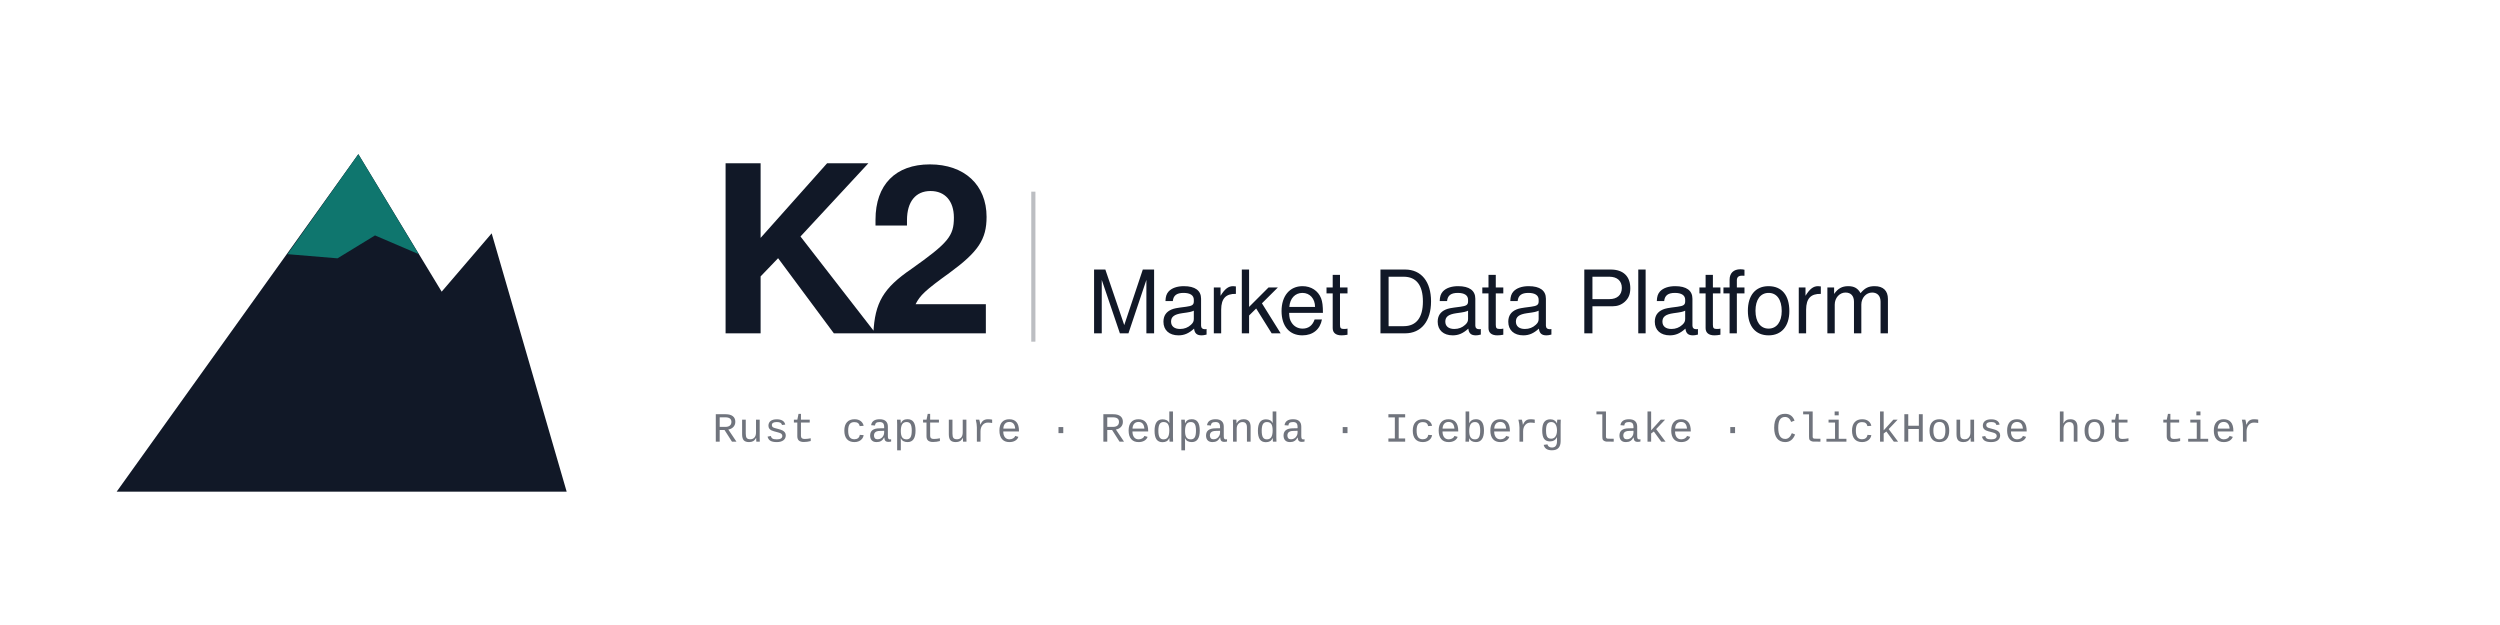
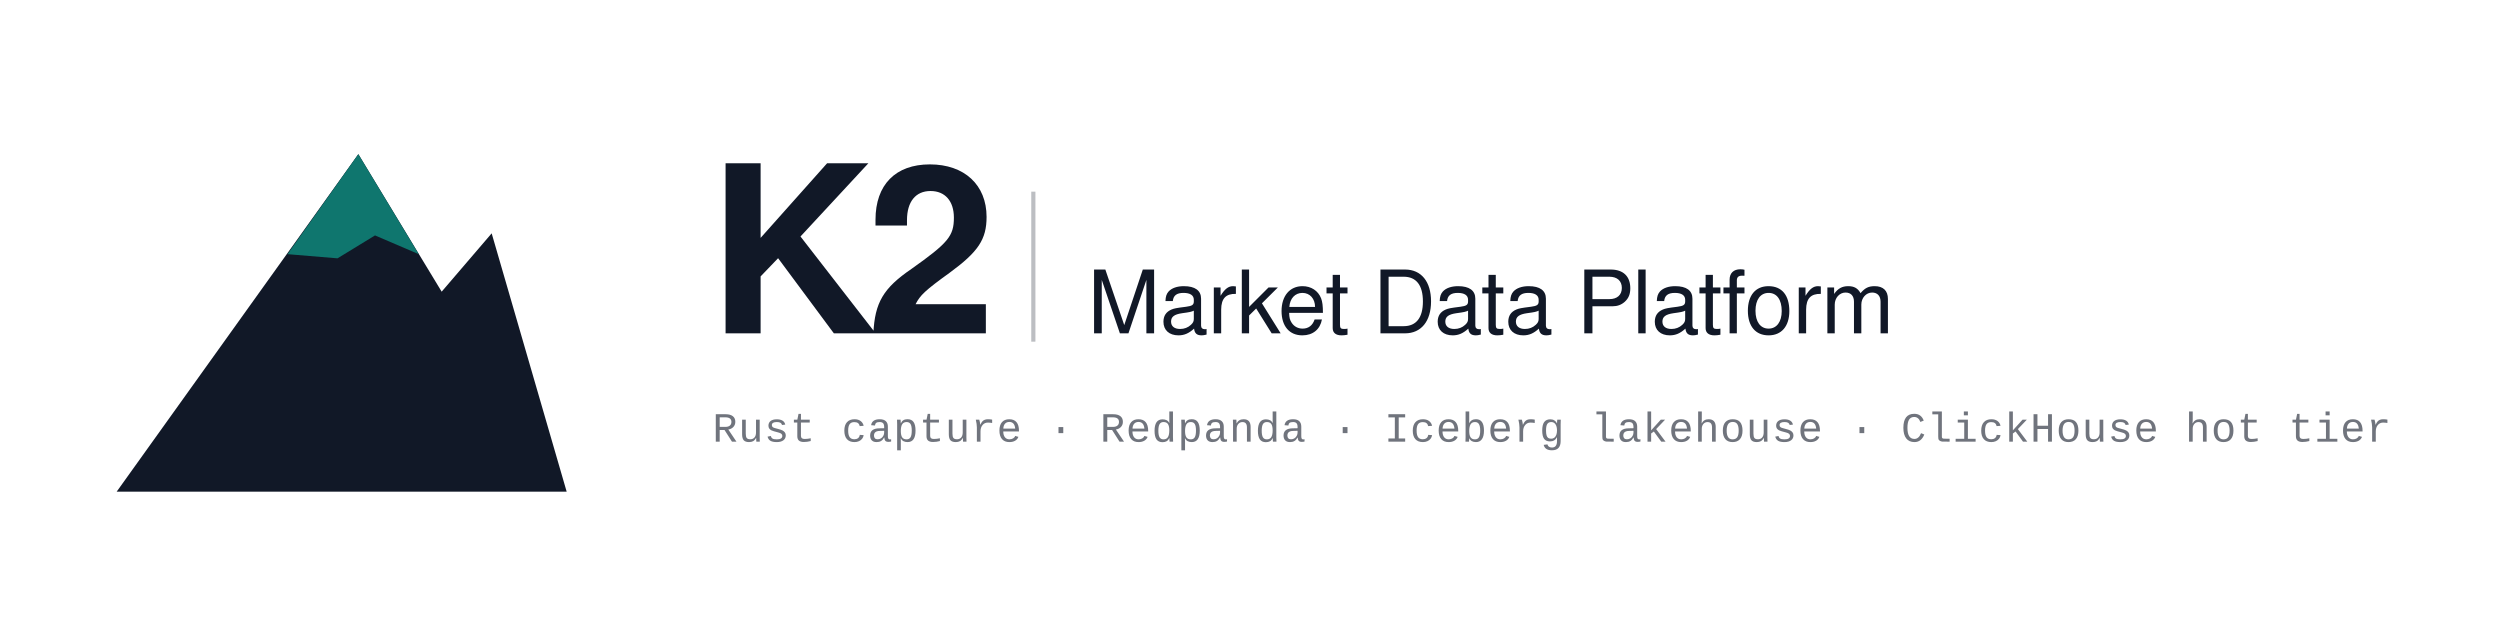
<svg xmlns="http://www.w3.org/2000/svg" viewBox="0 0 1200 300" width="1200" height="300" fill="none" role="img" aria-label="K2 Market Data Platform">
  <polygon points="56,236 172,74 212,140 236,112 272,236" fill="#111827" />
  <polygon points="172,74 201,122 180,113 162,124 138,122" fill="#0F766E" />
  <line x1="496" y1="92" x2="496" y2="164" stroke="#111827" stroke-opacity="0.28" stroke-width="2" />
  <text x="340" y="160" font-family="ui-sans-serif, system-ui, -apple-system, 'Segoe UI', Helvetica, Arial, sans-serif" font-size="112" font-weight="700" letter-spacing="-5" fill="#111827">K2</text>
  <text x="522" y="160" font-family="ui-sans-serif, system-ui, -apple-system, 'Segoe UI', Helvetica, Arial, sans-serif" font-size="42" font-weight="500" letter-spacing="-0.3" fill="#111827">Market Data Platform</text>
-   <text x="342" y="212" font-family="ui-monospace, SFMono-Regular, 'SF Mono', Menlo, Consolas, 'Liberation Mono', monospace" font-size="20" letter-spacing="0.4" fill="#111827" fill-opacity="0.60">Rust capture · Redpanda · Iceberg lake · ClickHouse hot tier</text>
+   <text x="342" y="212" font-family="ui-monospace, SFMono-Regular, 'SF Mono', Menlo, Consolas, 'Liberation Mono', monospace" font-size="20" letter-spacing="0.4" fill="#111827" fill-opacity="0.60">Rust capture · Redpanda · Iceberg lakehouse · ClickHouse hot tier</text>
</svg>
